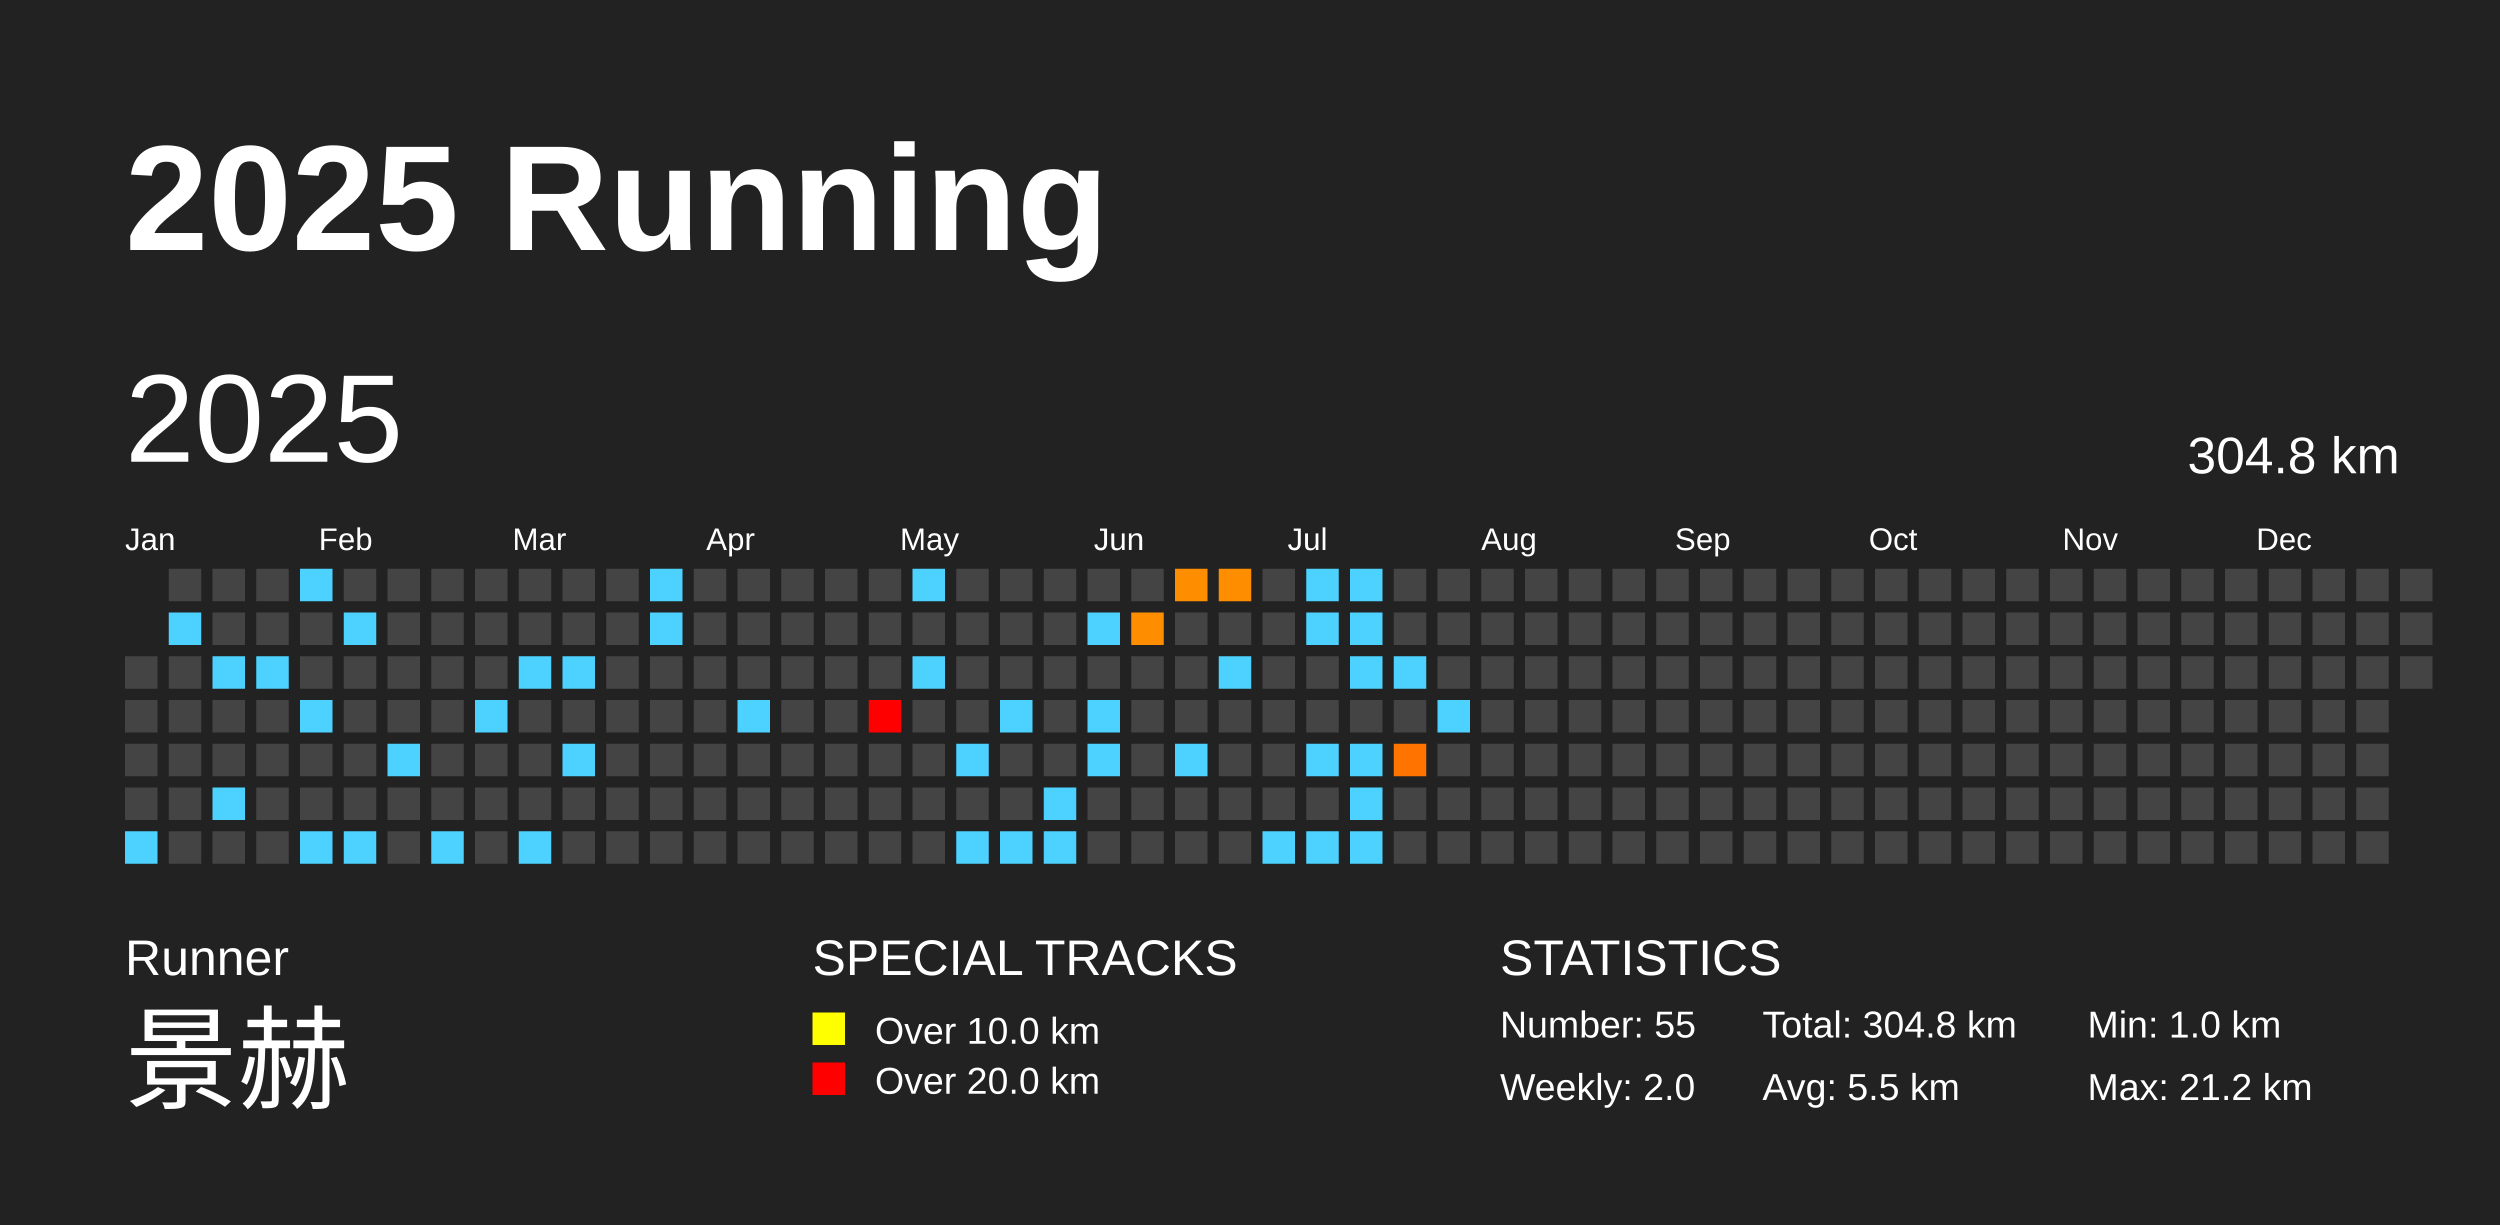
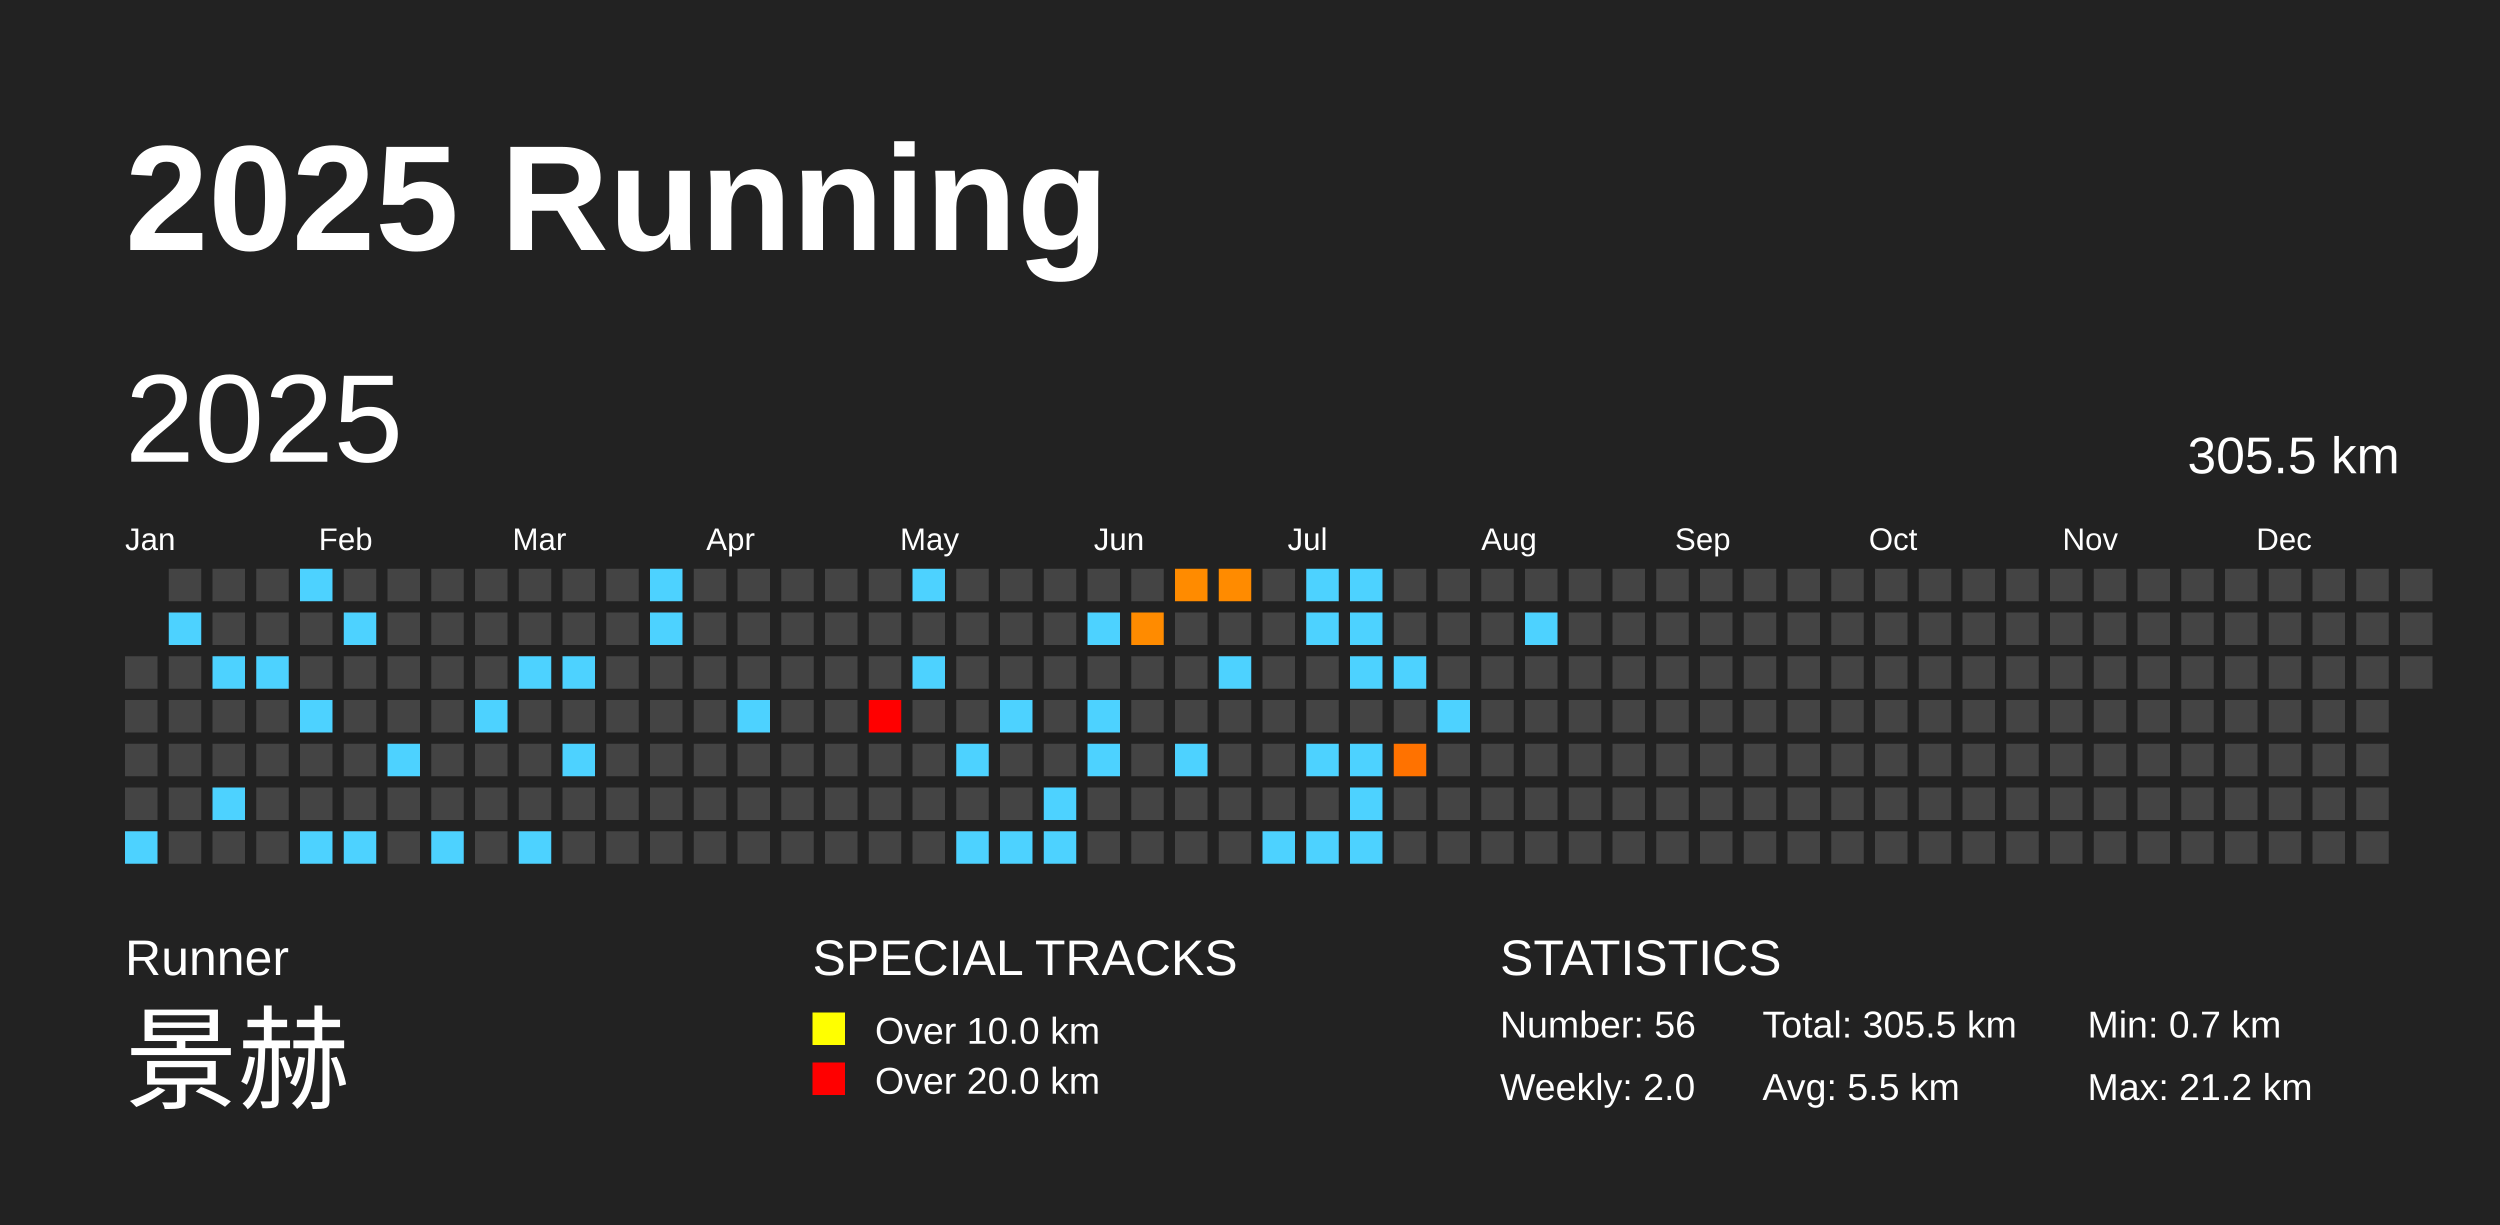
<svg xmlns="http://www.w3.org/2000/svg" baseProfile="full" height="98mm" version="1.1" viewBox="0,0,200,98" width="200mm">
  <defs />
  <rect fill="#222222" height="98" width="200" x="0" y="0" />
  <text fill="#FFFFFF" style="font-size:12px; font-family:Arial; font-weight:bold;" x="10" y="20">2025 Running</text>
  <text fill="#FFFFFF" style="font-size:4px; font-family:Arial" x="10" y="78">Runner</text>
  <text fill="#FFFFFF" style="font-size:9px; font-family:Arial" x="10" y="88">景赫</text>
  <text fill="#FFFFFF" style="font-size:4px; font-family:Arial" x="65" y="78">SPECIAL TRACKS</text>
  <rect fill="yellow" height="2.6" width="2.6" x="65" y="81" />
  <text fill="#FFFFFF" style="font-size:3px; font-family:Arial" x="70" y="83.5">Over 10.0 km</text>
  <rect fill="red" height="2.6" width="2.6" x="65" y="85" />
  <text fill="#FFFFFF" style="font-size:3px; font-family:Arial" x="70" y="87.5">Over 20.0 km</text>
  <text fill="#FFFFFF" style="font-size:4px; font-family:Arial" x="120" y="78">STATISTICS</text>
-   <text fill="#FFFFFF" style="font-size:3px; font-family:Arial" x="120" y="83">Number: 55</text>
+   <text fill="#FFFFFF" style="font-size:3px; font-family:Arial" x="120" y="83">Number: 56</text>
  <text fill="#FFFFFF" style="font-size:3px; font-family:Arial" x="120" y="88">Weekly: 2.0</text>
-   <text fill="#FFFFFF" style="font-size:3px; font-family:Arial" x="141" y="83">Total: 304.8 km</text>
+   <text fill="#FFFFFF" style="font-size:3px; font-family:Arial" x="141" y="83">Total: 305.5 km</text>
  <text fill="#FFFFFF" style="font-size:3px; font-family:Arial" x="141" y="88">Avg: 5.5 km</text>
-   <text fill="#FFFFFF" style="font-size:3px; font-family:Arial" x="167" y="83">Min: 1.0 km</text>
+   <text fill="#FFFFFF" style="font-size:3px; font-family:Arial" x="167" y="83">Min: 0.7 km</text>
  <text fill="#FFFFFF" style="font-size:3px; font-family:Arial" x="167" y="88">Max: 21.2 km</text>
  <text dominant-baseline="hanging" fill="#FFFFFF" style="font-size:10.0px; font-family:Arial;" x="10" y="30">2025</text>
-   <text dominant-baseline="hanging" fill="#FFFFFF" style="font-size:4.125px; font-family:Arial;" x="175" y="35">304.8 km</text>
+   <text dominant-baseline="hanging" fill="#FFFFFF" style="font-size:4.125px; font-family:Arial;" x="175" y="35">305.5 km</text>
  <text fill="#FFFFFF" style="font-size:2.5px; font-family:Arial" x="10.0" y="44">Jan</text>
  <text fill="#FFFFFF" style="font-size:2.5px; font-family:Arial" x="25.5" y="44">Feb</text>
  <text fill="#FFFFFF" style="font-size:2.5px; font-family:Arial" x="41.0" y="44">Mar</text>
  <text fill="#FFFFFF" style="font-size:2.5px; font-family:Arial" x="56.5" y="44">Apr</text>
  <text fill="#FFFFFF" style="font-size:2.5px; font-family:Arial" x="72.0" y="44">May</text>
  <text fill="#FFFFFF" style="font-size:2.5px; font-family:Arial" x="87.5" y="44">Jun</text>
  <text fill="#FFFFFF" style="font-size:2.5px; font-family:Arial" x="103.0" y="44">Jul</text>
  <text fill="#FFFFFF" style="font-size:2.5px; font-family:Arial" x="118.5" y="44">Aug</text>
  <text fill="#FFFFFF" style="font-size:2.5px; font-family:Arial" x="134.0" y="44">Sep</text>
  <text fill="#FFFFFF" style="font-size:2.5px; font-family:Arial" x="149.5" y="44">Oct</text>
  <text fill="#FFFFFF" style="font-size:2.5px; font-family:Arial" x="165.0" y="44">Nov</text>
  <text fill="#FFFFFF" style="font-size:2.5px; font-family:Arial" x="180.5" y="44">Dec</text>
  <rect fill="#444444" height="2.6" width="2.6" x="10.0" y="52.5" />
  <rect fill="#444444" height="2.6" width="2.6" x="10.0" y="56.0" />
  <rect fill="#444444" height="2.6" width="2.6" x="10.0" y="59.5" />
  <rect fill="#444444" height="2.6" width="2.6" x="10.0" y="63.0" />
  <rect fill="#4dd2ff" height="2.6" width="2.6" x="10.0" y="66.5" />
  <rect fill="#444444" height="2.6" width="2.6" x="13.5" y="45.5" />
  <rect fill="#4dd2ff" height="2.6" width="2.6" x="13.5" y="49.0" />
  <rect fill="#444444" height="2.6" width="2.6" x="13.5" y="52.5" />
  <rect fill="#444444" height="2.6" width="2.6" x="13.5" y="56.0" />
  <rect fill="#444444" height="2.6" width="2.6" x="13.5" y="59.5" />
  <rect fill="#444444" height="2.6" width="2.6" x="13.5" y="63.0" />
  <rect fill="#444444" height="2.6" width="2.6" x="13.5" y="66.5" />
  <rect fill="#444444" height="2.6" width="2.6" x="17.0" y="45.5" />
  <rect fill="#444444" height="2.6" width="2.6" x="17.0" y="49.0" />
  <rect fill="#4dd2ff" height="2.6" width="2.6" x="17.0" y="52.5" />
  <rect fill="#444444" height="2.6" width="2.6" x="17.0" y="56.0" />
  <rect fill="#444444" height="2.6" width="2.6" x="17.0" y="59.5" />
  <rect fill="#4dd2ff" height="2.6" width="2.6" x="17.0" y="63.0" />
  <rect fill="#444444" height="2.6" width="2.6" x="17.0" y="66.5" />
  <rect fill="#444444" height="2.6" width="2.6" x="20.5" y="45.5" />
  <rect fill="#444444" height="2.6" width="2.6" x="20.5" y="49.0" />
  <rect fill="#4dd2ff" height="2.6" width="2.6" x="20.5" y="52.5" />
  <rect fill="#444444" height="2.6" width="2.6" x="20.5" y="56.0" />
  <rect fill="#444444" height="2.6" width="2.6" x="20.5" y="59.5" />
  <rect fill="#444444" height="2.6" width="2.6" x="20.5" y="63.0" />
  <rect fill="#444444" height="2.6" width="2.6" x="20.5" y="66.5" />
  <rect fill="#4dd2ff" height="2.6" width="2.6" x="24.0" y="45.5" />
  <rect fill="#444444" height="2.6" width="2.6" x="24.0" y="49.0" />
  <rect fill="#444444" height="2.6" width="2.6" x="24.0" y="52.5" />
  <rect fill="#4dd2ff" height="2.6" width="2.6" x="24.0" y="56.0" />
  <rect fill="#444444" height="2.6" width="2.6" x="24.0" y="59.5" />
  <rect fill="#444444" height="2.6" width="2.6" x="24.0" y="63.0" />
  <rect fill="#4dd2ff" height="2.6" width="2.6" x="24.0" y="66.5" />
  <rect fill="#444444" height="2.6" width="2.6" x="27.5" y="45.5" />
  <rect fill="#4dd2ff" height="2.6" width="2.6" x="27.5" y="49.0" />
  <rect fill="#444444" height="2.6" width="2.6" x="27.5" y="52.5" />
  <rect fill="#444444" height="2.6" width="2.6" x="27.5" y="56.0" />
  <rect fill="#444444" height="2.6" width="2.6" x="27.5" y="59.5" />
  <rect fill="#444444" height="2.6" width="2.6" x="27.5" y="63.0" />
  <rect fill="#4dd2ff" height="2.6" width="2.6" x="27.5" y="66.5" />
  <rect fill="#444444" height="2.6" width="2.6" x="31.0" y="45.5" />
  <rect fill="#444444" height="2.6" width="2.6" x="31.0" y="49.0" />
  <rect fill="#444444" height="2.6" width="2.6" x="31.0" y="52.5" />
  <rect fill="#444444" height="2.6" width="2.6" x="31.0" y="56.0" />
  <rect fill="#4dd2ff" height="2.6" width="2.6" x="31.0" y="59.5" />
  <rect fill="#444444" height="2.6" width="2.6" x="31.0" y="63.0" />
  <rect fill="#444444" height="2.6" width="2.6" x="31.0" y="66.5" />
  <rect fill="#444444" height="2.6" width="2.6" x="34.5" y="45.5" />
  <rect fill="#444444" height="2.6" width="2.6" x="34.5" y="49.0" />
  <rect fill="#444444" height="2.6" width="2.6" x="34.5" y="52.5" />
  <rect fill="#444444" height="2.6" width="2.6" x="34.5" y="56.0" />
  <rect fill="#444444" height="2.6" width="2.6" x="34.5" y="59.5" />
  <rect fill="#444444" height="2.6" width="2.6" x="34.5" y="63.0" />
  <rect fill="#4dd2ff" height="2.6" width="2.6" x="34.5" y="66.5" />
  <rect fill="#444444" height="2.6" width="2.6" x="38.0" y="45.5" />
  <rect fill="#444444" height="2.6" width="2.6" x="38.0" y="49.0" />
  <rect fill="#444444" height="2.6" width="2.6" x="38.0" y="52.5" />
  <rect fill="#4dd2ff" height="2.6" width="2.6" x="38.0" y="56.0" />
  <rect fill="#444444" height="2.6" width="2.6" x="38.0" y="59.5" />
  <rect fill="#444444" height="2.6" width="2.6" x="38.0" y="63.0" />
  <rect fill="#444444" height="2.6" width="2.6" x="38.0" y="66.5" />
  <rect fill="#444444" height="2.6" width="2.6" x="41.5" y="45.5" />
  <rect fill="#444444" height="2.6" width="2.6" x="41.5" y="49.0" />
  <rect fill="#4dd2ff" height="2.6" width="2.6" x="41.5" y="52.5" />
  <rect fill="#444444" height="2.6" width="2.6" x="41.5" y="56.0" />
  <rect fill="#444444" height="2.6" width="2.6" x="41.5" y="59.5" />
  <rect fill="#444444" height="2.6" width="2.6" x="41.5" y="63.0" />
  <rect fill="#4dd2ff" height="2.6" width="2.6" x="41.5" y="66.5" />
  <rect fill="#444444" height="2.6" width="2.6" x="45.0" y="45.5" />
  <rect fill="#444444" height="2.6" width="2.6" x="45.0" y="49.0" />
  <rect fill="#4dd2ff" height="2.6" width="2.6" x="45.0" y="52.5" />
  <rect fill="#444444" height="2.6" width="2.6" x="45.0" y="56.0" />
  <rect fill="#4dd2ff" height="2.6" width="2.6" x="45.0" y="59.5" />
  <rect fill="#444444" height="2.6" width="2.6" x="45.0" y="63.0" />
  <rect fill="#444444" height="2.6" width="2.6" x="45.0" y="66.5" />
  <rect fill="#444444" height="2.6" width="2.6" x="48.5" y="45.5" />
  <rect fill="#444444" height="2.6" width="2.6" x="48.5" y="49.0" />
  <rect fill="#444444" height="2.6" width="2.6" x="48.5" y="52.5" />
  <rect fill="#444444" height="2.6" width="2.6" x="48.5" y="56.0" />
  <rect fill="#444444" height="2.6" width="2.6" x="48.5" y="59.5" />
  <rect fill="#444444" height="2.6" width="2.6" x="48.5" y="63.0" />
  <rect fill="#444444" height="2.6" width="2.6" x="48.5" y="66.5" />
  <rect fill="#4dd2ff" height="2.6" width="2.6" x="52.0" y="45.5" />
  <rect fill="#4dd2ff" height="2.6" width="2.6" x="52.0" y="49.0" />
  <rect fill="#444444" height="2.6" width="2.6" x="52.0" y="52.5" />
  <rect fill="#444444" height="2.6" width="2.6" x="52.0" y="56.0" />
  <rect fill="#444444" height="2.6" width="2.6" x="52.0" y="59.5" />
  <rect fill="#444444" height="2.6" width="2.6" x="52.0" y="63.0" />
  <rect fill="#444444" height="2.6" width="2.6" x="52.0" y="66.5" />
  <rect fill="#444444" height="2.6" width="2.6" x="55.5" y="45.5" />
  <rect fill="#444444" height="2.6" width="2.6" x="55.5" y="49.0" />
  <rect fill="#444444" height="2.6" width="2.6" x="55.5" y="52.5" />
  <rect fill="#444444" height="2.6" width="2.6" x="55.5" y="56.0" />
  <rect fill="#444444" height="2.6" width="2.6" x="55.5" y="59.5" />
  <rect fill="#444444" height="2.6" width="2.6" x="55.5" y="63.0" />
  <rect fill="#444444" height="2.6" width="2.6" x="55.5" y="66.5" />
  <rect fill="#444444" height="2.6" width="2.6" x="59.0" y="45.5" />
  <rect fill="#444444" height="2.6" width="2.6" x="59.0" y="49.0" />
  <rect fill="#444444" height="2.6" width="2.6" x="59.0" y="52.5" />
  <rect fill="#4dd2ff" height="2.6" width="2.6" x="59.0" y="56.0" />
  <rect fill="#444444" height="2.6" width="2.6" x="59.0" y="59.5" />
  <rect fill="#444444" height="2.6" width="2.6" x="59.0" y="63.0" />
  <rect fill="#444444" height="2.6" width="2.6" x="59.0" y="66.5" />
  <rect fill="#444444" height="2.6" width="2.6" x="62.5" y="45.5" />
  <rect fill="#444444" height="2.6" width="2.6" x="62.5" y="49.0" />
  <rect fill="#444444" height="2.6" width="2.6" x="62.5" y="52.5" />
  <rect fill="#444444" height="2.6" width="2.6" x="62.5" y="56.0" />
  <rect fill="#444444" height="2.6" width="2.6" x="62.5" y="59.5" />
  <rect fill="#444444" height="2.6" width="2.6" x="62.5" y="63.0" />
  <rect fill="#444444" height="2.6" width="2.6" x="62.5" y="66.5" />
  <rect fill="#444444" height="2.6" width="2.6" x="66.0" y="45.5" />
  <rect fill="#444444" height="2.6" width="2.6" x="66.0" y="49.0" />
  <rect fill="#444444" height="2.6" width="2.6" x="66.0" y="52.5" />
  <rect fill="#444444" height="2.6" width="2.6" x="66.0" y="56.0" />
  <rect fill="#444444" height="2.6" width="2.6" x="66.0" y="59.5" />
  <rect fill="#444444" height="2.6" width="2.6" x="66.0" y="63.0" />
  <rect fill="#444444" height="2.6" width="2.6" x="66.0" y="66.5" />
  <rect fill="#444444" height="2.6" width="2.6" x="69.5" y="45.5" />
  <rect fill="#444444" height="2.6" width="2.6" x="69.5" y="49.0" />
  <rect fill="#444444" height="2.6" width="2.6" x="69.5" y="52.5" />
  <rect fill="red" height="2.6" width="2.6" x="69.5" y="56.0" />
  <rect fill="#444444" height="2.6" width="2.6" x="69.5" y="59.5" />
  <rect fill="#444444" height="2.6" width="2.6" x="69.5" y="63.0" />
  <rect fill="#444444" height="2.6" width="2.6" x="69.5" y="66.5" />
  <rect fill="#4dd2ff" height="2.6" width="2.6" x="73.0" y="45.5" />
  <rect fill="#444444" height="2.6" width="2.6" x="73.0" y="49.0" />
  <rect fill="#4dd2ff" height="2.6" width="2.6" x="73.0" y="52.5" />
  <rect fill="#444444" height="2.6" width="2.6" x="73.0" y="56.0" />
  <rect fill="#444444" height="2.6" width="2.6" x="73.0" y="59.5" />
  <rect fill="#444444" height="2.6" width="2.6" x="73.0" y="63.0" />
  <rect fill="#444444" height="2.6" width="2.6" x="73.0" y="66.5" />
  <rect fill="#444444" height="2.6" width="2.6" x="76.5" y="45.5" />
  <rect fill="#444444" height="2.6" width="2.6" x="76.5" y="49.0" />
  <rect fill="#444444" height="2.6" width="2.6" x="76.5" y="52.5" />
  <rect fill="#444444" height="2.6" width="2.6" x="76.5" y="56.0" />
  <rect fill="#4dd2ff" height="2.6" width="2.6" x="76.5" y="59.5" />
  <rect fill="#444444" height="2.6" width="2.6" x="76.5" y="63.0" />
  <rect fill="#4dd2ff" height="2.6" width="2.6" x="76.5" y="66.5" />
  <rect fill="#444444" height="2.6" width="2.6" x="80.0" y="45.5" />
  <rect fill="#444444" height="2.6" width="2.6" x="80.0" y="49.0" />
  <rect fill="#444444" height="2.6" width="2.6" x="80.0" y="52.5" />
  <rect fill="#4dd2ff" height="2.6" width="2.6" x="80.0" y="56.0" />
  <rect fill="#444444" height="2.6" width="2.6" x="80.0" y="59.5" />
  <rect fill="#444444" height="2.6" width="2.6" x="80.0" y="63.0" />
  <rect fill="#4dd2ff" height="2.6" width="2.6" x="80.0" y="66.5" />
  <rect fill="#444444" height="2.6" width="2.6" x="83.5" y="45.5" />
  <rect fill="#444444" height="2.6" width="2.6" x="83.5" y="49.0" />
  <rect fill="#444444" height="2.6" width="2.6" x="83.5" y="52.5" />
  <rect fill="#444444" height="2.6" width="2.6" x="83.5" y="56.0" />
  <rect fill="#444444" height="2.6" width="2.6" x="83.5" y="59.5" />
  <rect fill="#4dd2ff" height="2.6" width="2.6" x="83.5" y="63.0" />
  <rect fill="#4dd2ff" height="2.6" width="2.6" x="83.5" y="66.5" />
  <rect fill="#444444" height="2.6" width="2.6" x="87.0" y="45.5" />
  <rect fill="#4dd2ff" height="2.6" width="2.6" x="87.0" y="49.0" />
  <rect fill="#444444" height="2.6" width="2.6" x="87.0" y="52.5" />
  <rect fill="#4dd2ff" height="2.6" width="2.6" x="87.0" y="56.0" />
  <rect fill="#4dd2ff" height="2.6" width="2.6" x="87.0" y="59.5" />
  <rect fill="#444444" height="2.6" width="2.6" x="87.0" y="63.0" />
  <rect fill="#444444" height="2.6" width="2.6" x="87.0" y="66.5" />
  <rect fill="#444444" height="2.6" width="2.6" x="90.5" y="45.5" />
-   <rect fill="#ff8d00" height="2.6" width="2.6" x="90.5" y="49.0" />
+   <rect fill="#ff8b00" height="2.6" width="2.6" x="90.5" y="49.0" />
  <rect fill="#444444" height="2.6" width="2.6" x="90.5" y="52.5" />
  <rect fill="#444444" height="2.6" width="2.6" x="90.5" y="56.0" />
  <rect fill="#444444" height="2.6" width="2.6" x="90.5" y="59.5" />
  <rect fill="#444444" height="2.6" width="2.6" x="90.5" y="63.0" />
  <rect fill="#444444" height="2.6" width="2.6" x="90.5" y="66.5" />
-   <rect fill="#ff8d00" height="2.6" width="2.6" x="94.0" y="45.5" />
+   <rect fill="#ff8b00" height="2.6" width="2.6" x="94.0" y="45.5" />
  <rect fill="#444444" height="2.6" width="2.6" x="94.0" y="49.0" />
  <rect fill="#444444" height="2.6" width="2.6" x="94.0" y="52.5" />
  <rect fill="#444444" height="2.6" width="2.6" x="94.0" y="56.0" />
  <rect fill="#4dd2ff" height="2.6" width="2.6" x="94.0" y="59.5" />
  <rect fill="#444444" height="2.6" width="2.6" x="94.0" y="63.0" />
  <rect fill="#444444" height="2.6" width="2.6" x="94.0" y="66.5" />
-   <rect fill="#ff8d00" height="2.6" width="2.6" x="97.5" y="45.5" />
+   <rect fill="#ff8b00" height="2.6" width="2.6" x="97.5" y="45.5" />
  <rect fill="#444444" height="2.6" width="2.6" x="97.5" y="49.0" />
  <rect fill="#4dd2ff" height="2.6" width="2.6" x="97.5" y="52.5" />
  <rect fill="#444444" height="2.6" width="2.6" x="97.5" y="56.0" />
  <rect fill="#444444" height="2.6" width="2.6" x="97.5" y="59.5" />
  <rect fill="#444444" height="2.6" width="2.6" x="97.5" y="63.0" />
  <rect fill="#444444" height="2.6" width="2.6" x="97.5" y="66.5" />
  <rect fill="#444444" height="2.6" width="2.6" x="101.0" y="45.5" />
  <rect fill="#444444" height="2.6" width="2.6" x="101.0" y="49.0" />
  <rect fill="#444444" height="2.6" width="2.6" x="101.0" y="52.5" />
  <rect fill="#444444" height="2.6" width="2.6" x="101.0" y="56.0" />
  <rect fill="#444444" height="2.6" width="2.6" x="101.0" y="59.5" />
  <rect fill="#444444" height="2.6" width="2.6" x="101.0" y="63.0" />
  <rect fill="#4dd2ff" height="2.6" width="2.6" x="101.0" y="66.5" />
  <rect fill="#4dd2ff" height="2.6" width="2.6" x="104.5" y="45.5" />
  <rect fill="#4dd2ff" height="2.6" width="2.6" x="104.5" y="49.0" />
  <rect fill="#444444" height="2.6" width="2.6" x="104.5" y="52.5" />
  <rect fill="#444444" height="2.6" width="2.6" x="104.5" y="56.0" />
  <rect fill="#4dd2ff" height="2.6" width="2.6" x="104.5" y="59.5" />
  <rect fill="#444444" height="2.6" width="2.6" x="104.5" y="63.0" />
  <rect fill="#4dd2ff" height="2.6" width="2.6" x="104.5" y="66.5" />
  <rect fill="#4dd2ff" height="2.6" width="2.6" x="108.0" y="45.5" />
  <rect fill="#4dd2ff" height="2.6" width="2.6" x="108.0" y="49.0" />
  <rect fill="#4dd2ff" height="2.6" width="2.6" x="108.0" y="52.5" />
  <rect fill="#444444" height="2.6" width="2.6" x="108.0" y="56.0" />
  <rect fill="#4dd2ff" height="2.6" width="2.6" x="108.0" y="59.5" />
  <rect fill="#4dd2ff" height="2.6" width="2.6" x="108.0" y="63.0" />
  <rect fill="#4dd2ff" height="2.6" width="2.6" x="108.0" y="66.5" />
  <rect fill="#444444" height="2.6" width="2.6" x="111.5" y="45.5" />
  <rect fill="#444444" height="2.6" width="2.6" x="111.5" y="49.0" />
  <rect fill="#4dd2ff" height="2.6" width="2.6" x="111.5" y="52.5" />
  <rect fill="#444444" height="2.6" width="2.6" x="111.5" y="56.0" />
-   <rect fill="#ff7400" height="2.6" width="2.6" x="111.5" y="59.5" />
+   <rect fill="#ff7200" height="2.6" width="2.6" x="111.5" y="59.5" />
  <rect fill="#444444" height="2.6" width="2.6" x="111.5" y="63.0" />
  <rect fill="#444444" height="2.6" width="2.6" x="111.5" y="66.5" />
  <rect fill="#444444" height="2.6" width="2.6" x="115.0" y="45.5" />
  <rect fill="#444444" height="2.6" width="2.6" x="115.0" y="49.0" />
  <rect fill="#444444" height="2.6" width="2.6" x="115.0" y="52.5" />
  <rect fill="#4dd2ff" height="2.6" width="2.6" x="115.0" y="56.0" />
  <rect fill="#444444" height="2.6" width="2.6" x="115.0" y="59.5" />
  <rect fill="#444444" height="2.6" width="2.6" x="115.0" y="63.0" />
  <rect fill="#444444" height="2.6" width="2.6" x="115.0" y="66.5" />
  <rect fill="#444444" height="2.6" width="2.6" x="118.5" y="45.5" />
  <rect fill="#444444" height="2.6" width="2.6" x="118.5" y="49.0" />
  <rect fill="#444444" height="2.6" width="2.6" x="118.5" y="52.5" />
  <rect fill="#444444" height="2.6" width="2.6" x="118.5" y="56.0" />
  <rect fill="#444444" height="2.6" width="2.6" x="118.5" y="59.5" />
  <rect fill="#444444" height="2.6" width="2.6" x="118.5" y="63.0" />
  <rect fill="#444444" height="2.6" width="2.6" x="118.5" y="66.5" />
  <rect fill="#444444" height="2.6" width="2.6" x="122.0" y="45.5" />
-   <rect fill="#444444" height="2.6" width="2.6" x="122.0" y="49.0" />
+   <rect fill="#4dd2ff" height="2.6" width="2.6" x="122.0" y="49.0" />
  <rect fill="#444444" height="2.6" width="2.6" x="122.0" y="52.5" />
  <rect fill="#444444" height="2.6" width="2.6" x="122.0" y="56.0" />
  <rect fill="#444444" height="2.6" width="2.6" x="122.0" y="59.5" />
  <rect fill="#444444" height="2.6" width="2.6" x="122.0" y="63.0" />
  <rect fill="#444444" height="2.6" width="2.6" x="122.0" y="66.5" />
  <rect fill="#444444" height="2.6" width="2.6" x="125.5" y="45.5" />
  <rect fill="#444444" height="2.6" width="2.6" x="125.5" y="49.0" />
  <rect fill="#444444" height="2.6" width="2.6" x="125.5" y="52.5" />
  <rect fill="#444444" height="2.6" width="2.6" x="125.5" y="56.0" />
  <rect fill="#444444" height="2.6" width="2.6" x="125.5" y="59.5" />
  <rect fill="#444444" height="2.6" width="2.6" x="125.5" y="63.0" />
  <rect fill="#444444" height="2.6" width="2.6" x="125.5" y="66.5" />
  <rect fill="#444444" height="2.6" width="2.6" x="129.0" y="45.5" />
  <rect fill="#444444" height="2.6" width="2.6" x="129.0" y="49.0" />
  <rect fill="#444444" height="2.6" width="2.6" x="129.0" y="52.5" />
  <rect fill="#444444" height="2.6" width="2.6" x="129.0" y="56.0" />
  <rect fill="#444444" height="2.6" width="2.6" x="129.0" y="59.5" />
  <rect fill="#444444" height="2.6" width="2.6" x="129.0" y="63.0" />
  <rect fill="#444444" height="2.6" width="2.6" x="129.0" y="66.5" />
  <rect fill="#444444" height="2.6" width="2.6" x="132.5" y="45.5" />
  <rect fill="#444444" height="2.6" width="2.6" x="132.5" y="49.0" />
  <rect fill="#444444" height="2.6" width="2.6" x="132.5" y="52.5" />
  <rect fill="#444444" height="2.6" width="2.6" x="132.5" y="56.0" />
  <rect fill="#444444" height="2.6" width="2.6" x="132.5" y="59.5" />
  <rect fill="#444444" height="2.6" width="2.6" x="132.5" y="63.0" />
  <rect fill="#444444" height="2.6" width="2.6" x="132.5" y="66.5" />
  <rect fill="#444444" height="2.6" width="2.6" x="136.0" y="45.5" />
  <rect fill="#444444" height="2.6" width="2.6" x="136.0" y="49.0" />
  <rect fill="#444444" height="2.6" width="2.6" x="136.0" y="52.5" />
  <rect fill="#444444" height="2.6" width="2.6" x="136.0" y="56.0" />
  <rect fill="#444444" height="2.6" width="2.6" x="136.0" y="59.5" />
  <rect fill="#444444" height="2.6" width="2.6" x="136.0" y="63.0" />
  <rect fill="#444444" height="2.6" width="2.6" x="136.0" y="66.5" />
  <rect fill="#444444" height="2.6" width="2.6" x="139.5" y="45.5" />
  <rect fill="#444444" height="2.6" width="2.6" x="139.5" y="49.0" />
  <rect fill="#444444" height="2.6" width="2.6" x="139.5" y="52.5" />
  <rect fill="#444444" height="2.6" width="2.6" x="139.5" y="56.0" />
  <rect fill="#444444" height="2.6" width="2.6" x="139.5" y="59.5" />
  <rect fill="#444444" height="2.6" width="2.6" x="139.5" y="63.0" />
  <rect fill="#444444" height="2.6" width="2.6" x="139.5" y="66.5" />
  <rect fill="#444444" height="2.6" width="2.6" x="143.0" y="45.5" />
  <rect fill="#444444" height="2.6" width="2.6" x="143.0" y="49.0" />
  <rect fill="#444444" height="2.6" width="2.6" x="143.0" y="52.5" />
  <rect fill="#444444" height="2.6" width="2.6" x="143.0" y="56.0" />
  <rect fill="#444444" height="2.6" width="2.6" x="143.0" y="59.5" />
  <rect fill="#444444" height="2.6" width="2.6" x="143.0" y="63.0" />
  <rect fill="#444444" height="2.6" width="2.6" x="143.0" y="66.5" />
  <rect fill="#444444" height="2.6" width="2.6" x="146.5" y="45.5" />
  <rect fill="#444444" height="2.6" width="2.6" x="146.5" y="49.0" />
  <rect fill="#444444" height="2.6" width="2.6" x="146.5" y="52.5" />
  <rect fill="#444444" height="2.6" width="2.6" x="146.5" y="56.0" />
  <rect fill="#444444" height="2.6" width="2.6" x="146.5" y="59.5" />
  <rect fill="#444444" height="2.6" width="2.6" x="146.5" y="63.0" />
  <rect fill="#444444" height="2.6" width="2.6" x="146.5" y="66.5" />
  <rect fill="#444444" height="2.6" width="2.6" x="150.0" y="45.5" />
  <rect fill="#444444" height="2.6" width="2.6" x="150.0" y="49.0" />
  <rect fill="#444444" height="2.6" width="2.6" x="150.0" y="52.5" />
  <rect fill="#444444" height="2.6" width="2.6" x="150.0" y="56.0" />
  <rect fill="#444444" height="2.6" width="2.6" x="150.0" y="59.5" />
  <rect fill="#444444" height="2.6" width="2.6" x="150.0" y="63.0" />
  <rect fill="#444444" height="2.6" width="2.6" x="150.0" y="66.5" />
  <rect fill="#444444" height="2.6" width="2.6" x="153.5" y="45.5" />
  <rect fill="#444444" height="2.6" width="2.6" x="153.5" y="49.0" />
  <rect fill="#444444" height="2.6" width="2.6" x="153.5" y="52.5" />
  <rect fill="#444444" height="2.6" width="2.6" x="153.5" y="56.0" />
  <rect fill="#444444" height="2.6" width="2.6" x="153.5" y="59.5" />
  <rect fill="#444444" height="2.6" width="2.6" x="153.5" y="63.0" />
  <rect fill="#444444" height="2.6" width="2.6" x="153.5" y="66.5" />
  <rect fill="#444444" height="2.6" width="2.6" x="157.0" y="45.5" />
  <rect fill="#444444" height="2.6" width="2.6" x="157.0" y="49.0" />
  <rect fill="#444444" height="2.6" width="2.6" x="157.0" y="52.5" />
  <rect fill="#444444" height="2.6" width="2.6" x="157.0" y="56.0" />
  <rect fill="#444444" height="2.6" width="2.6" x="157.0" y="59.5" />
  <rect fill="#444444" height="2.6" width="2.6" x="157.0" y="63.0" />
  <rect fill="#444444" height="2.6" width="2.6" x="157.0" y="66.5" />
  <rect fill="#444444" height="2.6" width="2.6" x="160.5" y="45.5" />
  <rect fill="#444444" height="2.6" width="2.6" x="160.5" y="49.0" />
  <rect fill="#444444" height="2.6" width="2.6" x="160.5" y="52.5" />
  <rect fill="#444444" height="2.6" width="2.6" x="160.5" y="56.0" />
  <rect fill="#444444" height="2.6" width="2.6" x="160.5" y="59.5" />
  <rect fill="#444444" height="2.6" width="2.6" x="160.5" y="63.0" />
  <rect fill="#444444" height="2.6" width="2.6" x="160.5" y="66.5" />
  <rect fill="#444444" height="2.6" width="2.6" x="164.0" y="45.5" />
  <rect fill="#444444" height="2.6" width="2.6" x="164.0" y="49.0" />
  <rect fill="#444444" height="2.6" width="2.6" x="164.0" y="52.5" />
  <rect fill="#444444" height="2.6" width="2.6" x="164.0" y="56.0" />
  <rect fill="#444444" height="2.6" width="2.6" x="164.0" y="59.5" />
  <rect fill="#444444" height="2.6" width="2.6" x="164.0" y="63.0" />
  <rect fill="#444444" height="2.6" width="2.6" x="164.0" y="66.5" />
  <rect fill="#444444" height="2.6" width="2.6" x="167.5" y="45.5" />
  <rect fill="#444444" height="2.6" width="2.6" x="167.5" y="49.0" />
  <rect fill="#444444" height="2.6" width="2.6" x="167.5" y="52.5" />
  <rect fill="#444444" height="2.6" width="2.6" x="167.5" y="56.0" />
  <rect fill="#444444" height="2.6" width="2.6" x="167.5" y="59.5" />
  <rect fill="#444444" height="2.6" width="2.6" x="167.5" y="63.0" />
  <rect fill="#444444" height="2.6" width="2.6" x="167.5" y="66.5" />
  <rect fill="#444444" height="2.6" width="2.6" x="171.0" y="45.5" />
  <rect fill="#444444" height="2.6" width="2.6" x="171.0" y="49.0" />
  <rect fill="#444444" height="2.6" width="2.6" x="171.0" y="52.5" />
  <rect fill="#444444" height="2.6" width="2.6" x="171.0" y="56.0" />
  <rect fill="#444444" height="2.6" width="2.6" x="171.0" y="59.5" />
  <rect fill="#444444" height="2.6" width="2.6" x="171.0" y="63.0" />
  <rect fill="#444444" height="2.6" width="2.6" x="171.0" y="66.5" />
  <rect fill="#444444" height="2.6" width="2.6" x="174.5" y="45.5" />
  <rect fill="#444444" height="2.6" width="2.6" x="174.5" y="49.0" />
  <rect fill="#444444" height="2.6" width="2.6" x="174.5" y="52.5" />
  <rect fill="#444444" height="2.6" width="2.6" x="174.5" y="56.0" />
  <rect fill="#444444" height="2.6" width="2.6" x="174.5" y="59.5" />
  <rect fill="#444444" height="2.6" width="2.6" x="174.5" y="63.0" />
  <rect fill="#444444" height="2.6" width="2.6" x="174.5" y="66.5" />
  <rect fill="#444444" height="2.6" width="2.6" x="178.0" y="45.5" />
  <rect fill="#444444" height="2.6" width="2.6" x="178.0" y="49.0" />
  <rect fill="#444444" height="2.6" width="2.6" x="178.0" y="52.5" />
  <rect fill="#444444" height="2.6" width="2.6" x="178.0" y="56.0" />
  <rect fill="#444444" height="2.6" width="2.6" x="178.0" y="59.5" />
  <rect fill="#444444" height="2.6" width="2.6" x="178.0" y="63.0" />
  <rect fill="#444444" height="2.6" width="2.6" x="178.0" y="66.5" />
  <rect fill="#444444" height="2.6" width="2.6" x="181.5" y="45.5" />
  <rect fill="#444444" height="2.6" width="2.6" x="181.5" y="49.0" />
  <rect fill="#444444" height="2.6" width="2.6" x="181.5" y="52.5" />
  <rect fill="#444444" height="2.6" width="2.6" x="181.5" y="56.0" />
  <rect fill="#444444" height="2.6" width="2.6" x="181.5" y="59.5" />
  <rect fill="#444444" height="2.6" width="2.6" x="181.5" y="63.0" />
  <rect fill="#444444" height="2.6" width="2.6" x="181.5" y="66.5" />
  <rect fill="#444444" height="2.6" width="2.6" x="185.0" y="45.5" />
  <rect fill="#444444" height="2.6" width="2.6" x="185.0" y="49.0" />
  <rect fill="#444444" height="2.6" width="2.6" x="185.0" y="52.5" />
  <rect fill="#444444" height="2.6" width="2.6" x="185.0" y="56.0" />
  <rect fill="#444444" height="2.6" width="2.6" x="185.0" y="59.5" />
  <rect fill="#444444" height="2.6" width="2.6" x="185.0" y="63.0" />
  <rect fill="#444444" height="2.6" width="2.6" x="185.0" y="66.5" />
  <rect fill="#444444" height="2.6" width="2.6" x="188.5" y="45.5" />
  <rect fill="#444444" height="2.6" width="2.6" x="188.5" y="49.0" />
  <rect fill="#444444" height="2.6" width="2.6" x="188.5" y="52.5" />
  <rect fill="#444444" height="2.6" width="2.6" x="188.5" y="56.0" />
  <rect fill="#444444" height="2.6" width="2.6" x="188.5" y="59.5" />
  <rect fill="#444444" height="2.6" width="2.6" x="188.5" y="63.0" />
  <rect fill="#444444" height="2.6" width="2.6" x="188.5" y="66.5" />
  <rect fill="#444444" height="2.6" width="2.6" x="192.0" y="45.5" />
  <rect fill="#444444" height="2.6" width="2.6" x="192.0" y="49.0" />
  <rect fill="#444444" height="2.6" width="2.6" x="192.0" y="52.5" />
</svg>
